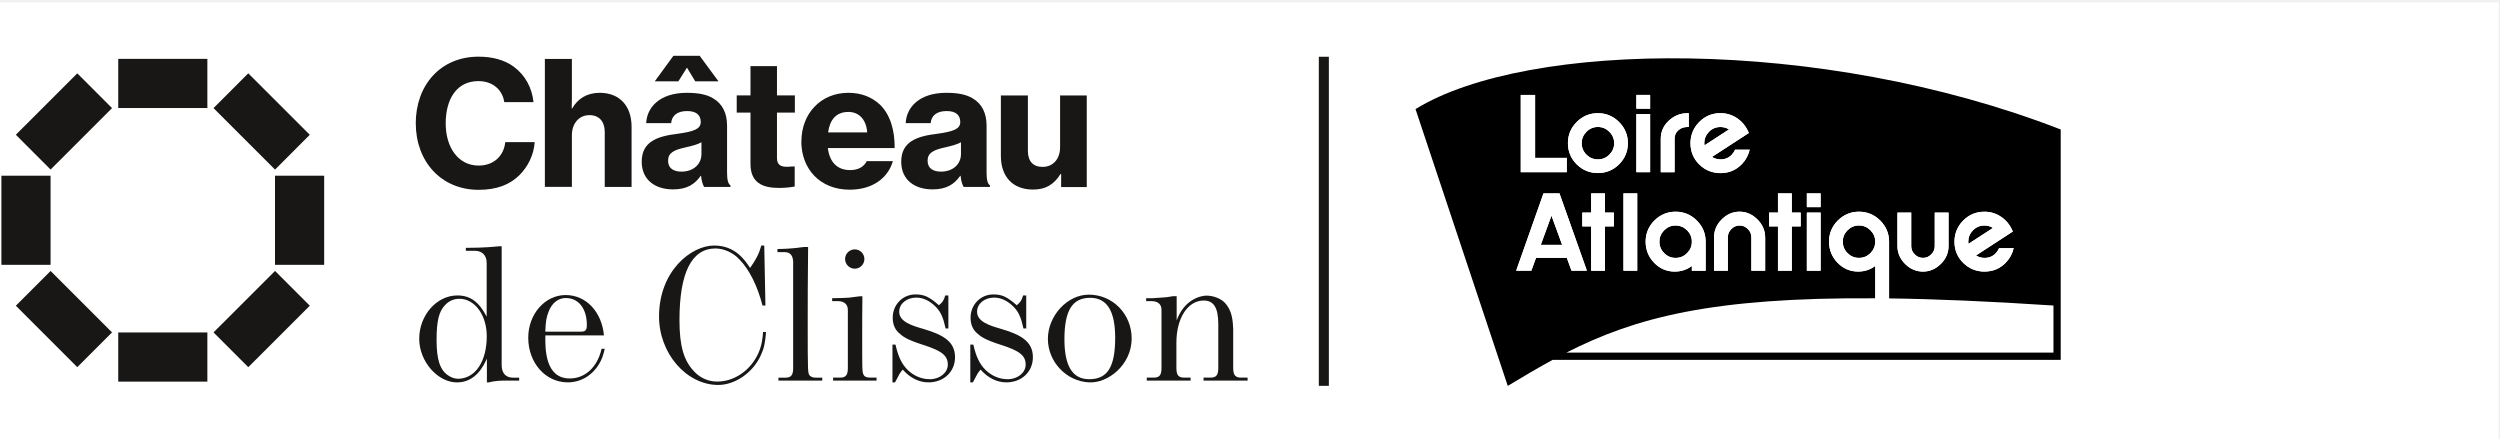
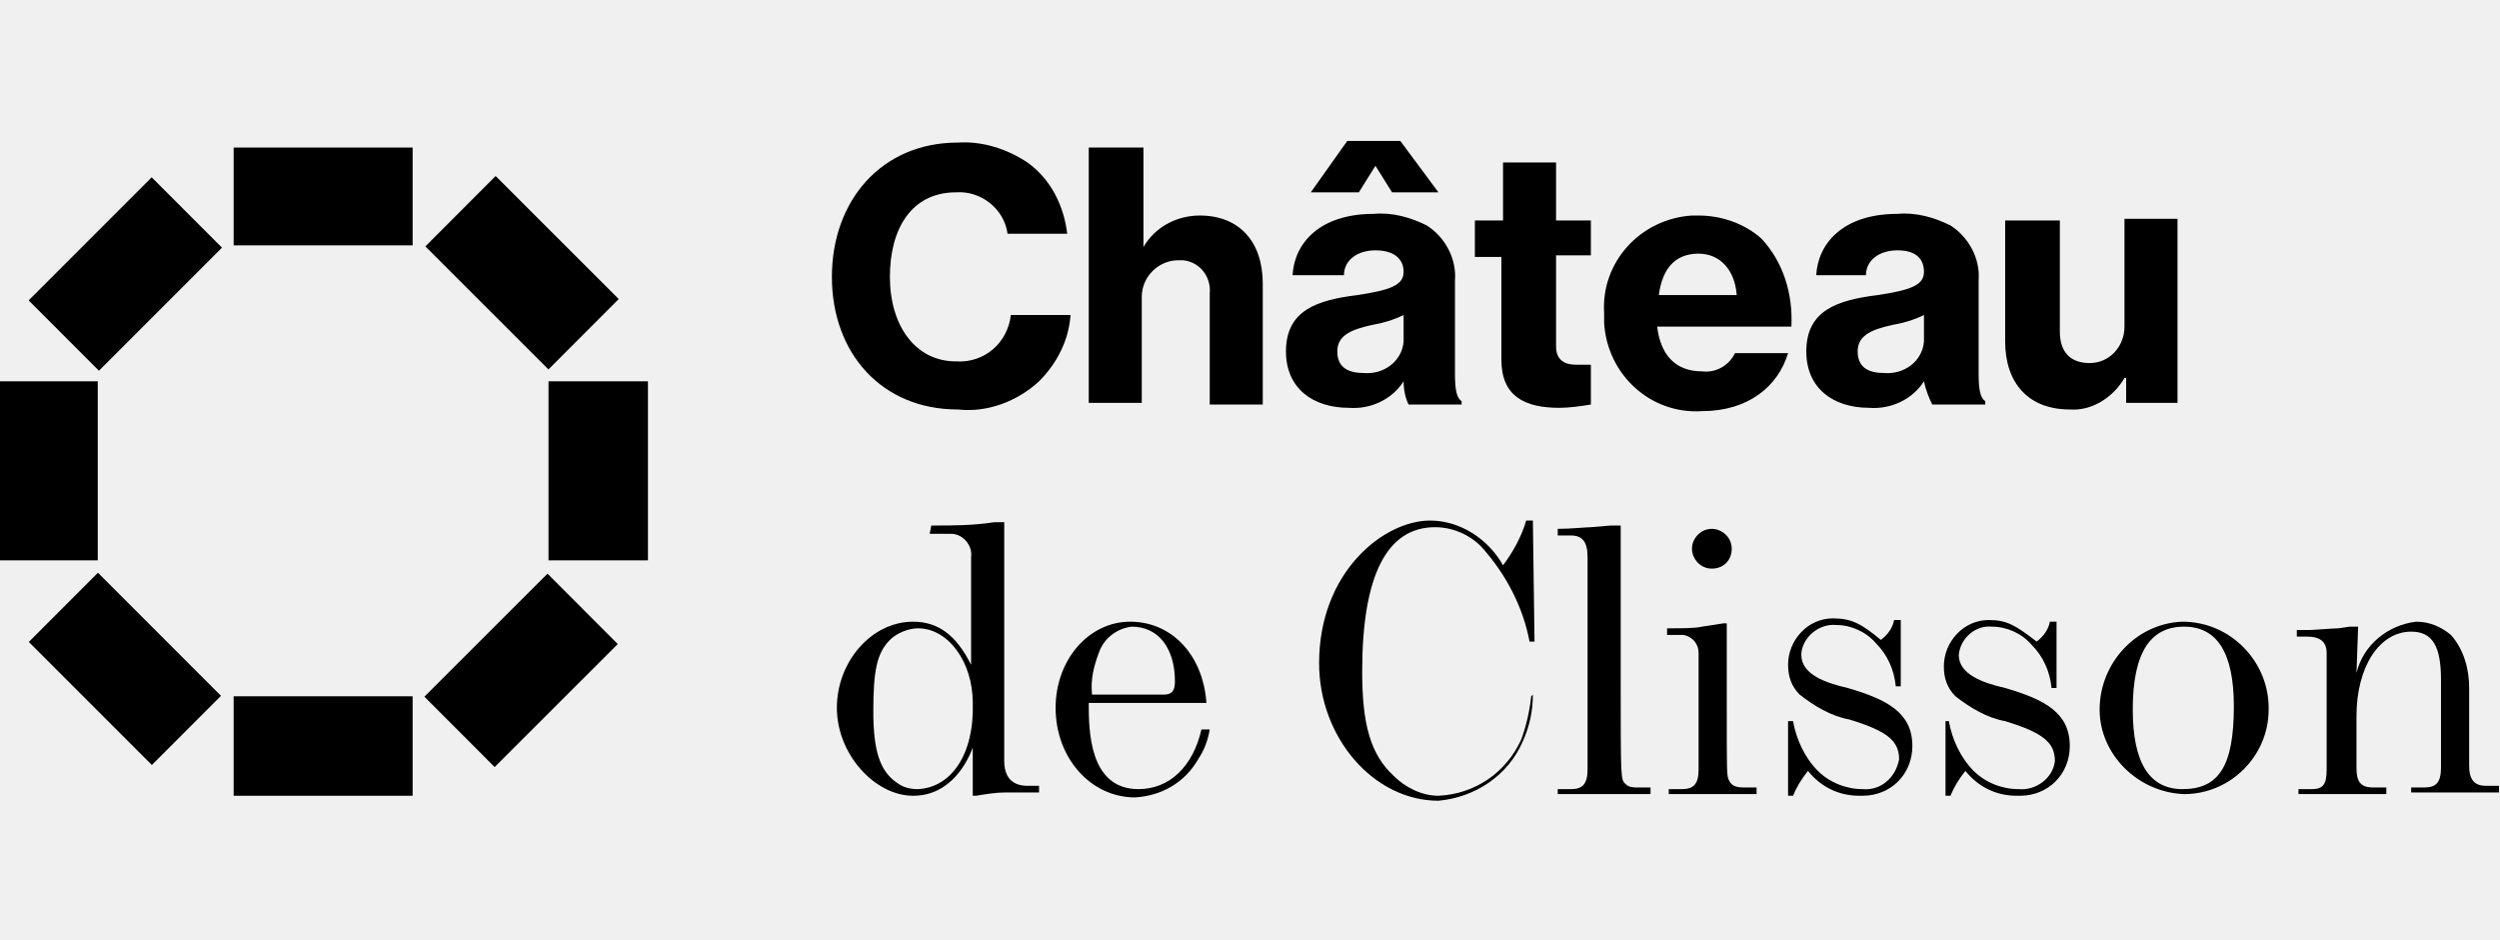
- <svg xmlns="http://www.w3.org/2000/svg" id="Calque_1" version="1.1" viewBox="0 0 570 100">
-   <defs>
-     <style>
-       .st0 {
-         fill: #fff;
-       }
- 
-       .st1 {
-         fill: #181716;
-       }
-     </style>
-   </defs>
-   <rect class="st0" y=".51" width="569.68" height="100" />
-   <g>
-     <path class="st1" d="M94.79,28.15c0-8.71,5.61-15.23,14.32-15.23,3.22,0,6,.78,8.01,2.28,2.63,1.92,4.16,4.79,4.52,8.08h-6.67c-.39-2.75-2.59-4.79-5.89-4.79-4.98,0-7.46,4.12-7.46,9.65s2.9,9.61,7.5,9.61c3.57,0,5.77-2.32,6.08-5.34h6.71c-.2,2.9-1.53,5.61-3.53,7.57-2.2,2.16-5.18,3.3-9.26,3.3-8.52,0-14.32-6.44-14.32-15.15" />
-     <path class="st1" d="M130.34,24.73h.12c1.26-2.24,3.37-3.57,6.28-3.57,4.59,0,7.26,3.06,7.26,7.73v13.73h-6.12v-12.56c0-2.28-1.22-3.81-3.49-3.81-2.39,0-4,1.92-4,4.59v11.77h-6.16V13.43h6.16v8.04c0,.2,0,1.88-.04,3.26" />
-     <path class="st1" d="M159.85,40.08h-.08c-1.37,1.92-3.1,3.1-6.32,3.1-4.12,0-7.14-2.2-7.14-6.32,0-4.63,3.65-5.81,8.2-6.36,3.73-.51,5.26-1.1,5.26-2.67s-.98-2.51-3.1-2.51c-2.35,0-3.49,1.1-3.65,2.75h-5.69c.16-3.57,3.06-6.91,9.26-6.91,2.67,0,4.55.39,6,1.26,2.16,1.26,3.18,3.41,3.18,6.24v10.71c0,1.65.24,2.55.78,2.9v.35h-6c-.31-.47-.59-1.37-.71-2.55M153.53,12.73h6l4.28,5.81h-5.3l-1.84-3.06h-.08l-1.92,3.06h-5.38l4.24-5.81ZM159.93,35.13v-2.71c-.9.55-2.24.86-3.61,1.18-2.71.59-4,1.26-4,3.06s1.37,2.47,3.06,2.47c2.75,0,4.55-1.73,4.55-4" />
-     <path class="st1" d="M167.97,21.75h3.14v-6.67h6.04v6.67h4.08v3.92h-4.08v10.36c0,1.57.86,2,2.32,2,.39,0,1.02-.04,1.41-.08h.31v4.59c-.67.11-1.92.31-3.57.31-3.88,0-6.51-1.26-6.51-5.49v-11.69h-3.14v-3.92Z" />
-     <path class="st1" d="M182.72,32.23c0-6.28,4.36-11.07,10.71-11.07,2.98,0,5.34.98,7.18,2.67,2.35,2.28,3.41,5.81,3.37,9.93h-15.23c.39,3.14,2.08,5.02,5.06,5.02,1.92,0,3.14-.75,3.81-2.04h5.96c-1.06,3.69-4.47,6.51-9.85,6.51-6.83,0-11.03-4.79-11.03-11.03M188.81,30.19h8.91c-.2-2.9-1.84-4.67-4.28-4.67-2.83,0-4.24,1.81-4.63,4.67" />
-     <path class="st1" d="M219.02,40.08h-.08c-1.37,1.92-3.1,3.1-6.32,3.1-4.12,0-7.14-2.2-7.14-6.32,0-4.63,3.65-5.81,8.2-6.36,3.73-.51,5.26-1.1,5.26-2.67s-.98-2.51-3.1-2.51c-2.35,0-3.49,1.1-3.65,2.75h-5.69c.16-3.57,3.06-6.91,9.26-6.91,2.67,0,4.55.39,6,1.26,2.16,1.26,3.18,3.41,3.18,6.24v10.71c0,1.65.24,2.55.78,2.9v.35h-6c-.31-.47-.59-1.37-.71-2.55M219.1,35.13v-2.71c-.9.55-2.24.86-3.61,1.18-2.71.59-4,1.26-4,3.06s1.37,2.47,3.06,2.47c2.75,0,4.55-1.73,4.55-4" />
-     <path class="st1" d="M241.94,42.63v-2.98h-.12c-1.53,2.43-3.41,3.57-6.28,3.57-4.75,0-7.34-3.06-7.34-7.65v-13.81h6.16v12.64c0,2.32,1.14,3.65,3.34,3.65,2.47,0,4-1.88,4-4.47v-11.81h6.08v20.88h-5.85Z" />
-     <path class="st1" d="M106.22,56.51c4.31,0,7-.31,7.04-.31.31-.05.41-.05.49-.05h.63v27.09c0,1.84.94,2.87,2.6,2.87h1.39v.67h-3.59c-1.12,0-2.6.18-3.32.41h-.45v-5.43c-.67,1.48-2.47,5.43-6.82,5.43s-8.61-4.71-8.61-9.96,3.9-9.87,8.7-9.87c2.91,0,4.93,1.44,6.68,4.84v-12.29c0-1.66-1.03-2.73-2.69-2.73h-2.06v-.67ZM110.98,76.64c0-4.8-2.74-8.52-6.23-8.52-1.21,0-2.33.45-3.23,1.39-1.44,1.48-1.98,3.59-1.98,8.02s.76,6.82,2.65,8.07c.76.54,1.57.76,2.38.76,3.86-.13,6.41-3.99,6.41-9.73" />
-     <path class="st1" d="M137.89,79.51c-.41,1.66-.63,2.33-1.26,3.41-1.62,2.74-4.26,4.26-7.18,4.26-5.11,0-9.01-4.48-9.01-10.18,0-5.38,3.81-9.73,8.52-9.73s8.25,3.86,8.74,9.2h-13.36c-.04,3-.09,9.82,5.56,9.82,3.54,0,6.32-2.6,7.26-6.77h.72ZM132.5,75.61c.99,0,1.3-.36,1.3-1.52,0-3.72-1.88-6.14-4.8-6.14-1.7,0-3.09,1.08-3.86,2.96-.58,1.44-.72,2.33-.81,4.71h8.16Z" />
-     <path class="st1" d="M174.66,75.7c-.23,2.69-.45,3.68-1.21,5.34-1.84,4.04-5.96,6.73-9.69,6.73-7.27,0-13.5-7.22-13.5-15.6,0-10.41,7.35-16.19,12.56-16.19,4.84,0,7.04,3.36,8.2,5.11,1.39-1.98,2.02-3.19,2.56-5.11h.67l.27,13.68h-.67c-1.12-4.39-3.01-8.25-5.29-10.54-1.39-1.52-3.54-2.47-5.43-2.47-5.43,0-8.21,5.52-8.21,16.32,0,5.96.99,9.37,3.5,11.88,1.34,1.39,3.19,2.15,5.11,2.15,3.9,0,7.62-2.56,9.37-6.46.85-1.88.99-3.63,1.08-4.84h.67Z" />
-     <path class="st1" d="M180.85,59.96c0-1.66-.63-2.47-1.93-2.47h-1.66v-.72c1.57,0,3.19-.13,3.72-.18l2.24-.27h1.03c-.09,7.89-.09,13.27-.09,16.91,0,12.2,0,11.93.54,12.47.31.27.72.41,1.35.41h1.43v.67h-10v-.67h1.57c1.34,0,1.79-.59,1.79-2.2v-23.95Z" />
-     <path class="st1" d="M196.63,67.54c-.05,3.09-.05,6.14-.05,9.19,0,7.62,0,7.85.23,8.52.13.31.31.85,1.61.85h1.44v.67h-9.91v-.67h1.57c1.34,0,1.79-.58,1.79-2.2v-13.23c0-1.25-.81-2.01-2.24-2.01h-1.34v-.67c1.7,0,3.27-.09,3.9-.13l2.42-.31h.59ZM192.68,59.06c0-1.21.99-2.2,2.2-2.2s2.2.99,2.2,2.2-.99,2.2-2.2,2.2-2.2-.99-2.2-2.2" />
-     <path class="st1" d="M204.17,78.57c.63,2.78,1.44,4.44,2.78,5.78,1.39,1.34,3.14,2.11,5.07,2.11,2.24,0,4.08-1.48,4.08-3.32,0-2.06-1.35-3.14-5.56-4.49-3.99-1.26-4.75-1.97-5.74-2.87-.85-.85-1.26-1.97-1.26-3.36,0-2.96,2.29-5.29,5.16-5.29,2.02,0,3.09.49,5.38,2.47.85-.72,1.16-1.21,1.43-2.24h.72v7.53h-.63c-.54-2.47-1.08-3.72-2.2-4.89-1.35-1.39-2.91-2.15-4.48-2.15-2.2,0-3.9,1.39-3.9,3.23,0,2.24,2.82,3.14,5.33,3.86,4.44,1.3,7.4,2.78,7.4,6.5,0,3.32-2.56,5.74-6.05,5.74-2.15,0-4.17-.99-5.88-2.91-.67.8-.76.98-1.75,2.91h-.59v-8.61h.67Z" />
-     <path class="st1" d="M221.92,78.57c.63,2.78,1.44,4.44,2.78,5.78,1.39,1.34,3.14,2.11,5.07,2.11,2.24,0,4.08-1.48,4.08-3.32,0-2.06-1.35-3.14-5.56-4.49-3.99-1.26-4.75-1.97-5.74-2.87-.85-.85-1.26-1.97-1.26-3.36,0-2.96,2.29-5.29,5.16-5.29,2.02,0,3.09.49,5.38,2.47.85-.72,1.16-1.21,1.43-2.24h.72v7.53h-.63c-.54-2.47-1.08-3.72-2.2-4.89-1.35-1.39-2.91-2.15-4.48-2.15-2.2,0-3.9,1.39-3.9,3.23,0,2.24,2.82,3.14,5.33,3.86,4.44,1.3,7.4,2.78,7.4,6.5,0,3.32-2.56,5.74-6.05,5.74-2.15,0-4.17-.99-5.88-2.91-.67.8-.76.98-1.75,2.91h-.59v-8.61h.67Z" />
-     <path class="st1" d="M238.92,77.27c0-5.29,4.44-10.09,9.33-10.09,5.47,0,9.77,4.44,9.77,10,0,6.01-5.43,10.27-9.77,10-5.16-.27-9.33-4.71-9.33-9.91M254.26,77c0-6.1-1.88-9.1-5.7-9.1-4.08,0-5.87,2.92-5.87,9.46,0,6.1,1.84,9.1,5.65,9.1,4.17,0,5.92-2.78,5.92-9.46" />
-     <path class="st1" d="M268.25,73.14c1.75-4.93,5.56-5.74,6.86-5.74,1.44,0,3.14.63,4.04,1.52,1.84,1.84,1.93,4.3,2.02,6.1v8.88c0,1.62.49,2.2,1.8,2.2h1.48v.67h-10.04v-.67h1.57c1.34,0,1.79-.58,1.79-2.2v-10c0-3.72-1.03-5.38-3.32-5.38-3.63,0-6.23,3.99-6.23,9.6v5.78c0,1.62.45,2.2,1.8,2.2h1.44v.67h-10v-.67h1.57c1.34,0,1.79-.58,1.79-2.2v-13.27c0-1.26-.81-1.97-2.29-1.97h-1.21v-.67h1.53c.31,0,2.69-.18,3.18-.23.85-.13,1.3-.22,1.35-.22h.9v5.6Z" />
-     <rect class="st1" x="26.96" y="13.42" width="20.32" height="11.21" />
-     <rect class="st1" x="26.96" y="75.8" width="20.32" height="11.21" />
-     <rect class="st1" x=".32" y="40.06" width="11.21" height="20.32" />
-     <rect class="st1" x="62.7" y="40.06" width="11.21" height="20.32" />
-     <rect class="st1" x="4.68" y="22.08" width="19.81" height="11.21" transform="translate(-15.31 18.42) rotate(-44.99)" />
-     <rect class="st1" x="54.05" y="17.77" width="11.21" height="19.83" transform="translate(-2.09 50.33) rotate(-45.03)" />
-     <rect class="st1" x="8.98" y="62.84" width="11.21" height="19.81" transform="translate(-47.18 31.63) rotate(-45.01)" />
-     <rect class="st1" x="49.75" y="67.15" width="19.83" height="11.21" transform="translate(-33.97 63.44) rotate(-44.97)" />
+ <svg xmlns="http://www.w3.org/2000/svg" version="1.1" id="Calque_1" x="0px" y="0px" viewBox="0 0 150.8 56.7" style="enable-background:new 0 0 150.8 56.7;" xml:space="preserve">
+   <style type="text/css">
+ 	.st0{fill:none;}
+ </style>
+   <g id="Calque_2_1_">
+     <g id="Calque_1-2">
+       <path d="M50.2,16.7c0-4.6,3-8.1,7.6-8.1c1.5-0.1,3,0.4,4.2,1.2c1.4,1,2.2,2.6,2.4,4.3h-3.6c-0.2-1.5-1.6-2.6-3.1-2.5    c-2.7,0-4,2.2-4,5.1s1.5,5.1,4,5.1c1.7,0.1,3.1-1.1,3.3-2.8h3.6c-0.1,1.5-0.8,2.9-1.9,4c-1.3,1.2-3.1,1.9-4.9,1.7    C53.2,24.7,50.2,21.3,50.2,16.7" />
+       <path d="M69,14.9L69,14.9c0.7-1.2,2-1.9,3.4-1.9c2.4,0,3.8,1.6,3.8,4.1v7.3H73v-6.7c0.1-1-0.6-1.9-1.6-2c-0.1,0-0.2,0-0.3,0    c-1.2,0-2.2,1-2.2,2.2c0,0.1,0,0.1,0,0.2v6.2h-3.2V8.9H69v4.3C69,13.3,69,14.2,69,14.9" />
+       <path d="M84.7,20.4V19c-0.6,0.3-1.3,0.5-1.9,0.6c-1.4,0.3-2.1,0.7-2.1,1.6c0,1,0.7,1.3,1.6,1.3c1.2,0.1,2.3-0.7,2.4-1.9    C84.7,20.5,84.7,20.4,84.7,20.4 M81.3,8.5h3.2l2.3,3.1H84L83,10l0,0l-1,1.6h-2.9L81.3,8.5z M84.7,23L84.7,23    c-0.7,1.1-2,1.7-3.3,1.6c-2.2,0-3.8-1.2-3.8-3.4c0-2.5,1.9-3.1,4.3-3.4c2-0.3,2.8-0.6,2.8-1.4s-0.6-1.3-1.7-1.3s-1.9,0.6-1.9,1.5    H78c0.1-1.9,1.6-3.7,4.9-3.7c1.1-0.1,2.2,0.2,3.2,0.7c1.1,0.7,1.8,2,1.7,3.3v5.7c0,0.9,0.1,1.4,0.4,1.6v0.2H85    C84.8,24,84.7,23.5,84.7,23" />
+       <path d="M89,13.3h1.7V9.8h3.2v3.5H96v2.1h-2.1v5.5c0,0.8,0.5,1.1,1.2,1.1c0.2,0,0.5,0,0.8,0H96v2.4c-0.6,0.1-1.3,0.2-1.9,0.2    c-2.1,0-3.5-0.7-3.5-2.9v-6.2H89V13.3z" />
+       <path d="M100.1,17.8h4.7c-0.1-1.5-1-2.5-2.3-2.5C101,15.3,100.3,16.3,100.1,17.8 M96.8,18.9c-0.2-3.1,2.2-5.7,5.3-5.9    c0.1,0,0.3,0,0.4,0c1.4,0,2.8,0.5,3.8,1.4c1.3,1.4,1.9,3.3,1.8,5.3H100c0.2,1.7,1.1,2.7,2.7,2.7c0.8,0.1,1.6-0.3,2-1.1h3.2    c-0.6,2-2.4,3.5-5.2,3.5c-3.1,0.2-5.7-2.2-5.9-5.3C96.8,19.2,96.8,19,96.8,18.9" />
+       <path d="M116.1,20.4V19c-0.6,0.3-1.3,0.5-1.9,0.6c-1.4,0.3-2.1,0.7-2.1,1.6c0,1,0.7,1.3,1.6,1.3c1.2,0.1,2.3-0.7,2.4-1.9    C116.1,20.5,116.1,20.5,116.1,20.4 M116.1,23L116.1,23c-0.7,1.1-2,1.7-3.3,1.6c-2.2,0-3.8-1.2-3.8-3.4c0-2.5,1.9-3.1,4.3-3.4    c2-0.3,2.8-0.6,2.8-1.4s-0.5-1.3-1.6-1.3s-1.9,0.6-1.9,1.5h-3c0.1-1.9,1.6-3.7,4.9-3.7c1.1-0.1,2.2,0.2,3.2,0.7    c1.1,0.7,1.8,2,1.7,3.3v5.7c0,0.9,0.1,1.4,0.4,1.6v0.2h-3.2C116.4,24,116.2,23.5,116.1,23" />
+       <path d="M128.3,24.4v-1.6h-0.1c-0.7,1.2-2,2-3.3,1.9c-2.5,0-3.9-1.6-3.9-4.1v-7.3h3.3V20c0,1.2,0.6,1.9,1.8,1.9    c1.2,0,2.1-1,2.1-2.2c0-0.1,0-0.1,0-0.2v-6.3h3.2v11.1h-3.1V24.4z" />
+       <path d="M58.7,42.4c0-2.5-1.5-4.5-3.3-4.5c-0.6,0-1.3,0.3-1.7,0.7c-0.8,0.8-1,1.9-1,4.3s0.4,3.6,1.4,4.3c0.4,0.3,0.8,0.4,1.3,0.4    C57.4,47.5,58.8,45.5,58.7,42.4 M56.2,31.7c1.3,0,2.5,0,3.8-0.2h0.3h0.3v14.4c0,1,0.5,1.5,1.4,1.5h0.7v0.4h-2    c-0.6,0-1.2,0.1-1.8,0.2h-0.2v-2.9c-0.3,0.8-1.3,2.9-3.6,2.9s-4.6-2.5-4.6-5.3s2.1-5.2,4.6-5.2c1.5,0,2.6,0.8,3.5,2.6v-6.5    c0.1-0.7-0.5-1.4-1.2-1.4c-0.1,0-0.1,0-0.2,0h-1.1L56.2,31.7L56.2,31.7z" />
+       <path d="M70.2,41.9c0.5,0,0.7-0.2,0.7-0.8c0-2-1-3.3-2.6-3.3c-0.9,0.1-1.7,0.7-2,1.6c-0.3,0.8-0.5,1.6-0.4,2.5H70.2z M73,44    c-0.1,0.6-0.3,1.2-0.7,1.8c-0.8,1.4-2.2,2.2-3.8,2.3c-2.7,0-4.8-2.4-4.8-5.4c0-2.9,2-5.2,4.5-5.2s4.4,2,4.6,4.9h-7.1    c0,1.6,0,5.2,3,5.2c1.9,0,3.3-1.4,3.8-3.6H73z" />
+       <path d="M92.5,41.9c0,1-0.2,1.9-0.6,2.8c-0.9,2.1-2.9,3.4-5.1,3.6c-3.9,0-7.2-3.8-7.2-8.3c0-5.5,3.9-8.6,6.7-8.6    c1.8,0,3.5,1.1,4.4,2.7c0.6-0.8,1.1-1.7,1.4-2.7h0.4l0.1,7.3h-0.3c-0.4-2.1-1.4-4-2.8-5.6c-0.7-0.8-1.8-1.3-2.9-1.3    c-2.9,0-4.4,2.9-4.4,8.7c0,3.2,0.5,5,1.9,6.3c0.7,0.7,1.7,1.2,2.7,1.2c2.2-0.1,4.1-1.4,5-3.4c0.3-0.8,0.5-1.7,0.6-2.6L92.5,41.9z" />
+       <path d="M95.8,33.6c0-0.9-0.3-1.3-1-1.3H94v-0.4c0.8,0,1.7-0.1,2-0.1l1.2-0.1h0.6c0,4.2,0,7,0,9c0,6.5,0,6.3,0.3,6.6    c0.2,0.2,0.5,0.2,0.7,0.2h0.8v0.4H94v-0.3h0.8c0.7,0,1-0.3,1-1.2V33.6z" />
+       <path d="M102.1,33.1c0-0.6,0.5-1.2,1.2-1.2c0.6,0,1.2,0.5,1.2,1.2s-0.5,1.2-1.2,1.2l0,0C102.6,34.3,102.1,33.7,102.1,33.1     M104.2,37.6c0,1.6,0,3.3,0,4.9c0,4,0,4.2,0.1,4.5c0.1,0.2,0.2,0.5,0.9,0.5h0.8v0.4h-5.3v-0.3h0.8c0.7,0,1-0.3,1-1.2v-7    c0-0.6-0.4-1-0.9-1.1c-0.1,0-0.2,0-0.3,0h-0.7v-0.4c0.9,0,1.7,0,2.1-0.1l1.3-0.2L104.2,37.6z" />
+       <path d="M108.2,43.5c0.2,1.1,0.7,2.2,1.5,3c0.7,0.7,1.7,1.1,2.7,1.1c1.1,0.1,2-0.7,2.2-1.8c0-1.1-0.7-1.7-3-2.4    c-1.1-0.2-2.1-0.8-3-1.5c-0.5-0.5-0.7-1.1-0.7-1.8c0-1.5,1.2-2.8,2.7-2.8l0,0c1.1,0,1.7,0.3,2.9,1.3c0.4-0.3,0.7-0.7,0.8-1.2h0.4    v4h-0.3c-0.1-1-0.5-1.9-1.2-2.6c-0.6-0.7-1.5-1.1-2.4-1.1c-1-0.1-2,0.7-2.1,1.7c0,0,0,0,0,0.1c0,1.2,1.5,1.7,2.8,2    c2.4,0.7,3.9,1.5,3.9,3.5c0,1.7-1.3,3-3,3c-0.1,0-0.1,0-0.2,0c-1.2,0-2.3-0.5-3.1-1.5c-0.4,0.5-0.7,1-0.9,1.5h-0.3v-4.5H108.2z" />
+       <path d="M117.6,43.5c0.2,1.1,0.7,2.2,1.5,3c0.7,0.7,1.7,1.1,2.7,1.1c1.1,0.1,2.1-0.7,2.2-1.7c0-1.1-0.7-1.7-3-2.4    c-1.1-0.2-2.1-0.8-3-1.5c-0.5-0.5-0.7-1.1-0.7-1.8c0-1.5,1.2-2.8,2.7-2.8c1.1,0,1.6,0.3,2.9,1.3c0.4-0.3,0.7-0.7,0.8-1.2h0.4v4    h-0.3c-0.1-1-0.5-1.9-1.2-2.6c-0.6-0.7-1.5-1.1-2.4-1.1c-1-0.1-1.9,0.7-2,1.7l0,0c0,1.2,1.5,1.7,2.8,2c2.4,0.7,3.9,1.5,3.9,3.5    c0,1.7-1.3,3-3,3c-0.1,0-0.2,0-0.2,0c-1.2,0-2.3-0.5-3.1-1.5c-0.4,0.5-0.7,1-0.9,1.5h-0.3v-4.5H117.6z" />
+       <path d="M134.8,42.6c0-3.2-1-4.8-3-4.8s-3.1,1.5-3.1,5c0,3.2,1,4.8,3,4.8C133.9,47.6,134.8,46.2,134.8,42.6 M126.7,42.8    c0-2.8,2.2-5.2,5-5.3c2.9,0,5.2,2.4,5.2,5.2c0,0,0,0,0,0.1c0,2.8-2.3,5.1-5.1,5.1C129,47.8,126.7,45.5,126.7,42.8    C126.7,42.7,126.7,42.7,126.7,42.8" />
+       <path d="M142.2,40.6c0.4-1.7,1.9-2.9,3.6-3.1c0.8,0,1.5,0.3,2.1,0.8c0.8,0.9,1.1,2.1,1.1,3.2v4.7c0,0.8,0.3,1.2,1,1.2h0.8v0.4    h-5.3v-0.3h0.8c0.7,0,1-0.3,1-1.2V41c0-2-0.5-2.9-1.8-2.9c-1.9,0-3.3,2.1-3.3,5.1v3.1c0,0.8,0.2,1.2,1,1.2h0.8v0.4h-5.3v-0.3h0.8    c0.7,0,0.9-0.3,0.9-1.2v-7c0-0.7-0.4-1-1.2-1h-0.6V38h0.8c0.2,0,1.4-0.1,1.7-0.1l0.7-0.1h0.5L142.2,40.6z" />
+       <rect x="14.1" y="8.9" width="10.8" height="5.9" />
+       <rect x="14.1" y="42" width="10.8" height="6" />
+       <rect y="23" width="5.9" height="10.8" />
+       <rect x="33.1" y="23" width="6" height="10.8" />
+       <rect x="2.3" y="13.5" transform="matrix(0.7072 -0.707 0.707 0.7072 -9.4428 10.1977)" width="10.5" height="6" />
+       <rect x="28.5" y="11.2" transform="matrix(0.7067 -0.7075 0.7075 0.7067 -2.3976 27.1113)" width="6" height="10.5" />
+       <rect x="4.6" y="35.1" transform="matrix(0.707 -0.7072 0.7072 0.707 -26.3366 17.1581)" width="5.9" height="10.5" />
+       <rect x="26.2" y="37.4" transform="matrix(0.7075 -0.7067 0.7067 0.7075 -19.3583 34.0788)" width="10.5" height="6" />
+     </g>
  </g>
-   <g>
-     <path class="st0" d="M427.56,68.01c-37.26-.24-54.74,4.4-70.44,12.39h111.07v-10.74c-14.56-.96-27.05-1.5-37.92-1.63h-2.71v-.02Z" />
-     <g>
-       <path d="M382.04,58.8c1.03,0,1.88-.36,2.61-1.09.74-.74,1.09-1.59,1.09-2.61s-.36-1.86-1.09-2.6c-.74-.73-1.59-1.09-2.61-1.09s-1.87.36-2.61,1.09c-.73.73-1.08,1.58-1.08,2.6s.36,1.88,1.08,2.61c.73.73,1.58,1.09,2.61,1.09Z" />
-       <polygon points="351.3 55.83 356.16 55.83 353.73 49.16 351.3 55.83" />
-       <path d="M364.32,36.34c1.03,0,1.88-.36,2.61-1.08.74-.74,1.1-1.59,1.1-2.61s-.36-1.86-1.1-2.6c-.74-.74-1.59-1.1-2.61-1.1s-1.87.36-2.61,1.1c-.73.73-1.08,1.58-1.08,2.6s.36,1.88,1.08,2.61c.73.73,1.58,1.08,2.61,1.08Z" />
-       <path d="M423.85,58.8c1.03,0,1.88-.36,2.61-1.09.73-.74,1.09-1.59,1.09-2.61s-.36-1.86-1.09-2.6c-.74-.73-1.59-1.09-2.61-1.09s-1.87.36-2.61,1.09c-.73.73-1.08,1.58-1.08,2.6s.35,1.88,1.08,2.61c.73.73,1.58,1.09,2.61,1.09Z" />
-       <path d="M322.73,24.86l21.04,63.12c3.51-2.12,6.86-4.1,10.23-5.93h115.84V29.52c-54.95-21.33-121.65-20.31-147.1-4.65ZM447.61,50.28c1.32-1.34,2.95-2.01,4.84-2.01,1.38,0,2.66.39,3.79,1.15,1.14.77,2,1.81,2.56,3.08l.12.28-8.39,5.46c.6.37,1.24.56,1.95.56,1.06,0,1.91-.37,2.6-1.12.31-.34.53-.71.71-1.1h3.33c-.28,1.24-.87,2.34-1.79,3.29-1.3,1.36-2.93,2.04-4.85,2.04s-3.53-.66-4.85-1.97c-1.33-1.3-2.01-2.93-2.01-4.82s.67-3.51,1.99-4.85ZM432.61,48.47h3.15v7.65c0,.73.26,1.35.8,1.88.54.54,1.15.8,1.88.8s1.35-.26,1.88-.8c.54-.54.8-1.15.8-1.88v-7.65h3.15v7.65c0,1.54-.6,2.91-1.77,4.06-1.17,1.16-2.54,1.74-4.06,1.74s-2.91-.59-4.07-1.74c-1.16-1.16-1.75-2.52-1.75-4.06v-7.65ZM419.02,50.28c1.34-1.34,2.97-2.01,4.83-2.01s3.5.68,4.84,2.01,2.02,2.96,2.02,4.82v12.93h-.44c10.87.13,23.37.67,37.92,1.63v10.74h-111.07c15.7-7.99,33.18-12.63,70.44-12.39v-7.38c-1.13.85-2.44,1.28-3.9,1.28-1.83,0-3.42-.68-4.71-2.02-1.28-1.33-1.93-2.95-1.93-4.8s.68-3.49,2-4.82ZM360.76,51.62v-3.15h2.02v-4.38h3.15v4.38h2.03v3.15h-2.03v10.1h-3.15v-10.1h-2.02ZM370.15,61.72v-17.62h3.14v17.62h-3.14ZM411.96,44.09h3.14v3.14h-3.14v-3.14ZM411.96,48.47h3.14v13.25h-3.14v-13.25ZM403.36,48.47h2.02v-4.38h3.15v4.38h2.03v3.15h-2.03v10.1h-3.15v-10.1h-2.02v-3.15ZM402.46,54.1v7.62h-3.15v-7.62c0-.73-.26-1.35-.8-1.88-.53-.54-1.15-.8-1.88-.8s-1.35.26-1.88.8-.8,1.15-.8,1.88v7.62h-3.15v-7.62c0-1.54.59-2.91,1.75-4.07,1.16-1.17,2.54-1.76,4.07-1.76s2.9.59,4.06,1.76c1.17,1.17,1.77,2.54,1.77,4.07ZM387.42,27.83c1.32-1.34,2.95-2.02,4.84-2.02,1.38,0,2.66.39,3.79,1.15s2,1.8,2.56,3.09l.12.28-8.4,5.46c.6.37,1.24.56,1.96.56,1.06,0,1.91-.37,2.6-1.12.31-.34.53-.7.71-1.09h3.33c-.28,1.23-.87,2.34-1.79,3.29-1.3,1.36-2.93,2.05-4.85,2.05s-3.53-.66-4.86-1.97c-1.33-1.31-2-2.93-2-4.83s.67-3.51,1.99-4.84ZM378.66,31.64c0-1.6.61-2.98,1.81-4.11,1.21-1.13,2.63-1.71,4.22-1.72h.36s0,3.15,0,3.15h-.36c-.82,0-1.49.25-2.05.77-.56.5-.83,1.13-.83,1.91v7.62h-3.15v-7.62ZM382.04,48.27c1.87,0,3.5.68,4.83,2.01,1.34,1.34,2.02,2.96,2.02,4.82v6.62h-3.15v-1.08c-1.13.85-2.45,1.28-3.9,1.28-1.83,0-3.42-.68-4.71-2.02-1.28-1.33-1.93-2.95-1.93-4.8s.67-3.49,2-4.82,2.96-2.01,4.83-2.01ZM373.09,21.64h3.14v3.14h-3.14v-3.14ZM373.09,26.01h3.14v13.25h-3.14v-13.25ZM359.48,27.82c1.34-1.34,2.96-2.02,4.84-2.02s3.5.68,4.83,2.02c1.34,1.34,2.01,2.96,2.01,4.82s-.68,3.48-2.01,4.82c-1.34,1.32-2.96,1.99-4.83,1.99s-3.51-.67-4.83-1.99c-1.33-1.33-2-2.95-2-4.82s.67-3.5,2-4.82ZM346.73,21.65h3.27v14.35h7.22v3.26h-10.49v-17.61ZM349.15,61.71h-3.46l6.22-17.62h3.65l6.25,17.62h-3.51l-1.07-2.93h-7.01l-1.07,2.93Z" />
-       <path d="M454.4,51.97c-.6-.37-1.24-.55-1.95-.55-1.03,0-1.89.36-2.61,1.09-.72.74-1.07,1.6-1.07,2.62,0,.15.02.3.04.47l5.59-3.63Z" />
-       <path d="M394.21,29.51c-.6-.37-1.24-.55-1.95-.55-1.03,0-1.89.36-2.61,1.09-.72.74-1.07,1.6-1.07,2.62,0,.15.01.3.04.47l5.59-3.63Z" />
-     </g>
-     <path class="st0" d="M364.32,39.46c1.87,0,3.49-.67,4.83-1.99,1.34-1.34,2.01-2.96,2.01-4.82s-.68-3.49-2.01-4.82c-1.34-1.34-2.96-2.02-4.83-2.02s-3.5.68-4.84,2.02-2,2.95-2,4.82.67,3.49,2,4.82c1.33,1.32,2.95,1.99,4.83,1.99ZM361.71,30.05c.74-.74,1.59-1.1,2.61-1.1s1.87.36,2.61,1.1c.74.74,1.1,1.59,1.1,2.6s-.36,1.87-1.1,2.61c-.73.73-1.58,1.08-2.61,1.08s-1.88-.36-2.61-1.08c-.73-.73-1.08-1.58-1.08-2.61s.36-1.87,1.08-2.6Z" />
-     <rect class="st0" x="373.09" y="26.01" width="3.14" height="13.25" />
-     <rect class="st0" x="373.09" y="21.64" width="3.14" height="3.14" />
-     <path class="st0" d="M381.8,31.64c0-.78.27-1.41.83-1.91.56-.52,1.23-.77,2.05-.77h.36v-3.15h-.36c-1.59.01-3.01.59-4.22,1.73-1.2,1.12-1.81,2.51-1.81,4.11v7.62h3.15v-7.62Z" />
-     <polygon class="st0" points="365.93 61.72 365.93 51.62 367.96 51.62 367.96 48.47 365.93 48.47 365.93 44.09 362.78 44.09 362.78 48.47 360.76 48.47 360.76 51.62 362.78 51.62 362.78 61.72 365.93 61.72" />
-     <rect class="st0" x="370.15" y="44.09" width="3.14" height="17.62" />
-     <path class="st0" d="M377.13,59.9c1.29,1.34,2.87,2.02,4.71,2.02,1.46,0,2.77-.43,3.9-1.28v1.08h3.15v-6.62c0-1.86-.68-3.48-2.02-4.82-1.33-1.34-2.96-2.01-4.83-2.01s-3.5.68-4.83,2.01-2,2.95-2,4.82.65,3.47,1.93,4.8ZM379.43,52.51c.74-.73,1.59-1.09,2.61-1.09s1.87.36,2.61,1.09c.74.74,1.09,1.59,1.09,2.6s-.36,1.87-1.09,2.61c-.73.73-1.58,1.09-2.61,1.09s-1.88-.36-2.61-1.09c-.73-.73-1.08-1.58-1.08-2.61s.36-1.86,1.08-2.6Z" />
-     <path class="st0" d="M392.55,50.02c-1.16,1.16-1.75,2.53-1.75,4.07v7.62h3.15v-7.62c0-.73.26-1.35.8-1.88s1.15-.8,1.88-.8,1.35.26,1.88.8c.54.53.8,1.15.8,1.88v7.62h3.15v-7.62c0-1.53-.6-2.9-1.77-4.07-1.17-1.17-2.53-1.76-4.06-1.76s-2.91.59-4.07,1.76Z" />
-     <polygon class="st0" points="405.37 61.72 408.52 61.72 408.52 51.62 410.55 51.62 410.55 48.47 408.52 48.47 408.52 44.09 405.37 44.09 405.37 48.47 403.36 48.47 403.36 51.62 405.37 51.62 405.37 61.72" />
-     <rect class="st0" x="411.96" y="48.47" width="3.14" height="13.25" />
-     <rect class="st0" x="411.96" y="44.09" width="3.14" height="3.14" />
-     <path class="st0" d="M427.56,68.03h2.71c-.92-.01-1.81-.02-2.71-.02v.02Z" />
-     <path class="st0" d="M430.71,55.1c0-1.86-.68-3.48-2.02-4.82s-2.97-2.01-4.84-2.01-3.5.68-4.83,2.01c-1.33,1.33-2,2.95-2,4.82s.65,3.47,1.93,4.8c1.29,1.34,2.88,2.02,4.71,2.02,1.46,0,2.77-.43,3.9-1.28v5.42l3.15.12v-11.07ZM426.46,57.71c-.73.73-1.58,1.09-2.61,1.09s-1.88-.36-2.61-1.09c-.73-.73-1.08-1.58-1.08-2.61s.35-1.86,1.08-2.6c.74-.73,1.59-1.09,2.61-1.09s1.87.36,2.61,1.09c.73.74,1.09,1.59,1.09,2.6s-.36,1.87-1.09,2.61Z" />
-     <path class="st0" d="M430.27,68.03h.44v-1.86l-3.15-.12v1.96c.9,0,1.79,0,2.71.02Z" />
-     <path class="st0" d="M438.44,61.92c1.52,0,2.89-.59,4.06-1.74,1.17-1.15,1.77-2.52,1.77-4.06v-7.65h-3.15v7.65c0,.73-.26,1.35-.8,1.88-.54.54-1.15.8-1.88.8s-1.34-.26-1.88-.8c-.54-.54-.8-1.15-.8-1.88v-7.65h-3.15v7.65c0,1.54.59,2.9,1.75,4.06,1.16,1.16,2.54,1.74,4.07,1.74Z" />
-     <path class="st0" d="M392.29,39.46c1.92,0,3.55-.69,4.85-2.05.91-.95,1.5-2.06,1.79-3.29h-3.33c-.17.39-.4.76-.71,1.09-.69.76-1.54,1.12-2.6,1.12-.72,0-1.36-.18-1.96-.56l8.4-5.46-.12-.28c-.57-1.29-1.43-2.32-2.56-3.09s-2.42-1.15-3.79-1.15c-1.89,0-3.52.68-4.84,2.02-1.32,1.34-1.99,2.97-1.99,4.84s.68,3.52,2,4.83c1.33,1.3,2.97,1.97,4.86,1.97ZM389.65,30.05c.72-.73,1.57-1.09,2.61-1.09.71,0,1.35.18,1.95.55l-5.59,3.63c-.03-.16-.04-.32-.04-.47,0-1.03.35-1.88,1.07-2.62Z" />
-     <path class="st0" d="M452.48,61.92c1.92,0,3.55-.69,4.85-2.04.91-.95,1.5-2.06,1.79-3.29h-3.33c-.17.39-.4.76-.71,1.1-.69.75-1.54,1.12-2.6,1.12-.72,0-1.36-.18-1.95-.56l8.39-5.46-.12-.28c-.57-1.28-1.43-2.32-2.56-3.08-1.14-.77-2.42-1.15-3.79-1.15-1.89,0-3.52.68-4.84,2.01-1.32,1.34-1.99,2.97-1.99,4.85s.67,3.52,2.01,4.82c1.33,1.3,2.96,1.97,4.85,1.97ZM449.84,52.51c.72-.73,1.57-1.09,2.61-1.09.71,0,1.35.18,1.95.55l-5.59,3.63c-.02-.16-.04-.32-.04-.47,0-1.03.35-1.88,1.07-2.62Z" />
-     <polygon class="st0" points="357.23 36 350.01 36 350.01 21.65 346.73 21.65 346.73 39.26 357.23 39.26 357.23 36" />
-     <path class="st0" d="M358.3,61.71h3.51l-6.25-17.62h-3.65l-6.22,17.62h3.46l1.07-2.93h7.01l1.07,2.93ZM351.3,55.83l2.44-6.67,2.43,6.67h-4.87Z" />
-   </g>
-   <rect class="st1" x="300.69" y="12.94" width="2.29" height="75.03" />
+   <rect class="st0" width="150.8" height="56.7" />
</svg>
